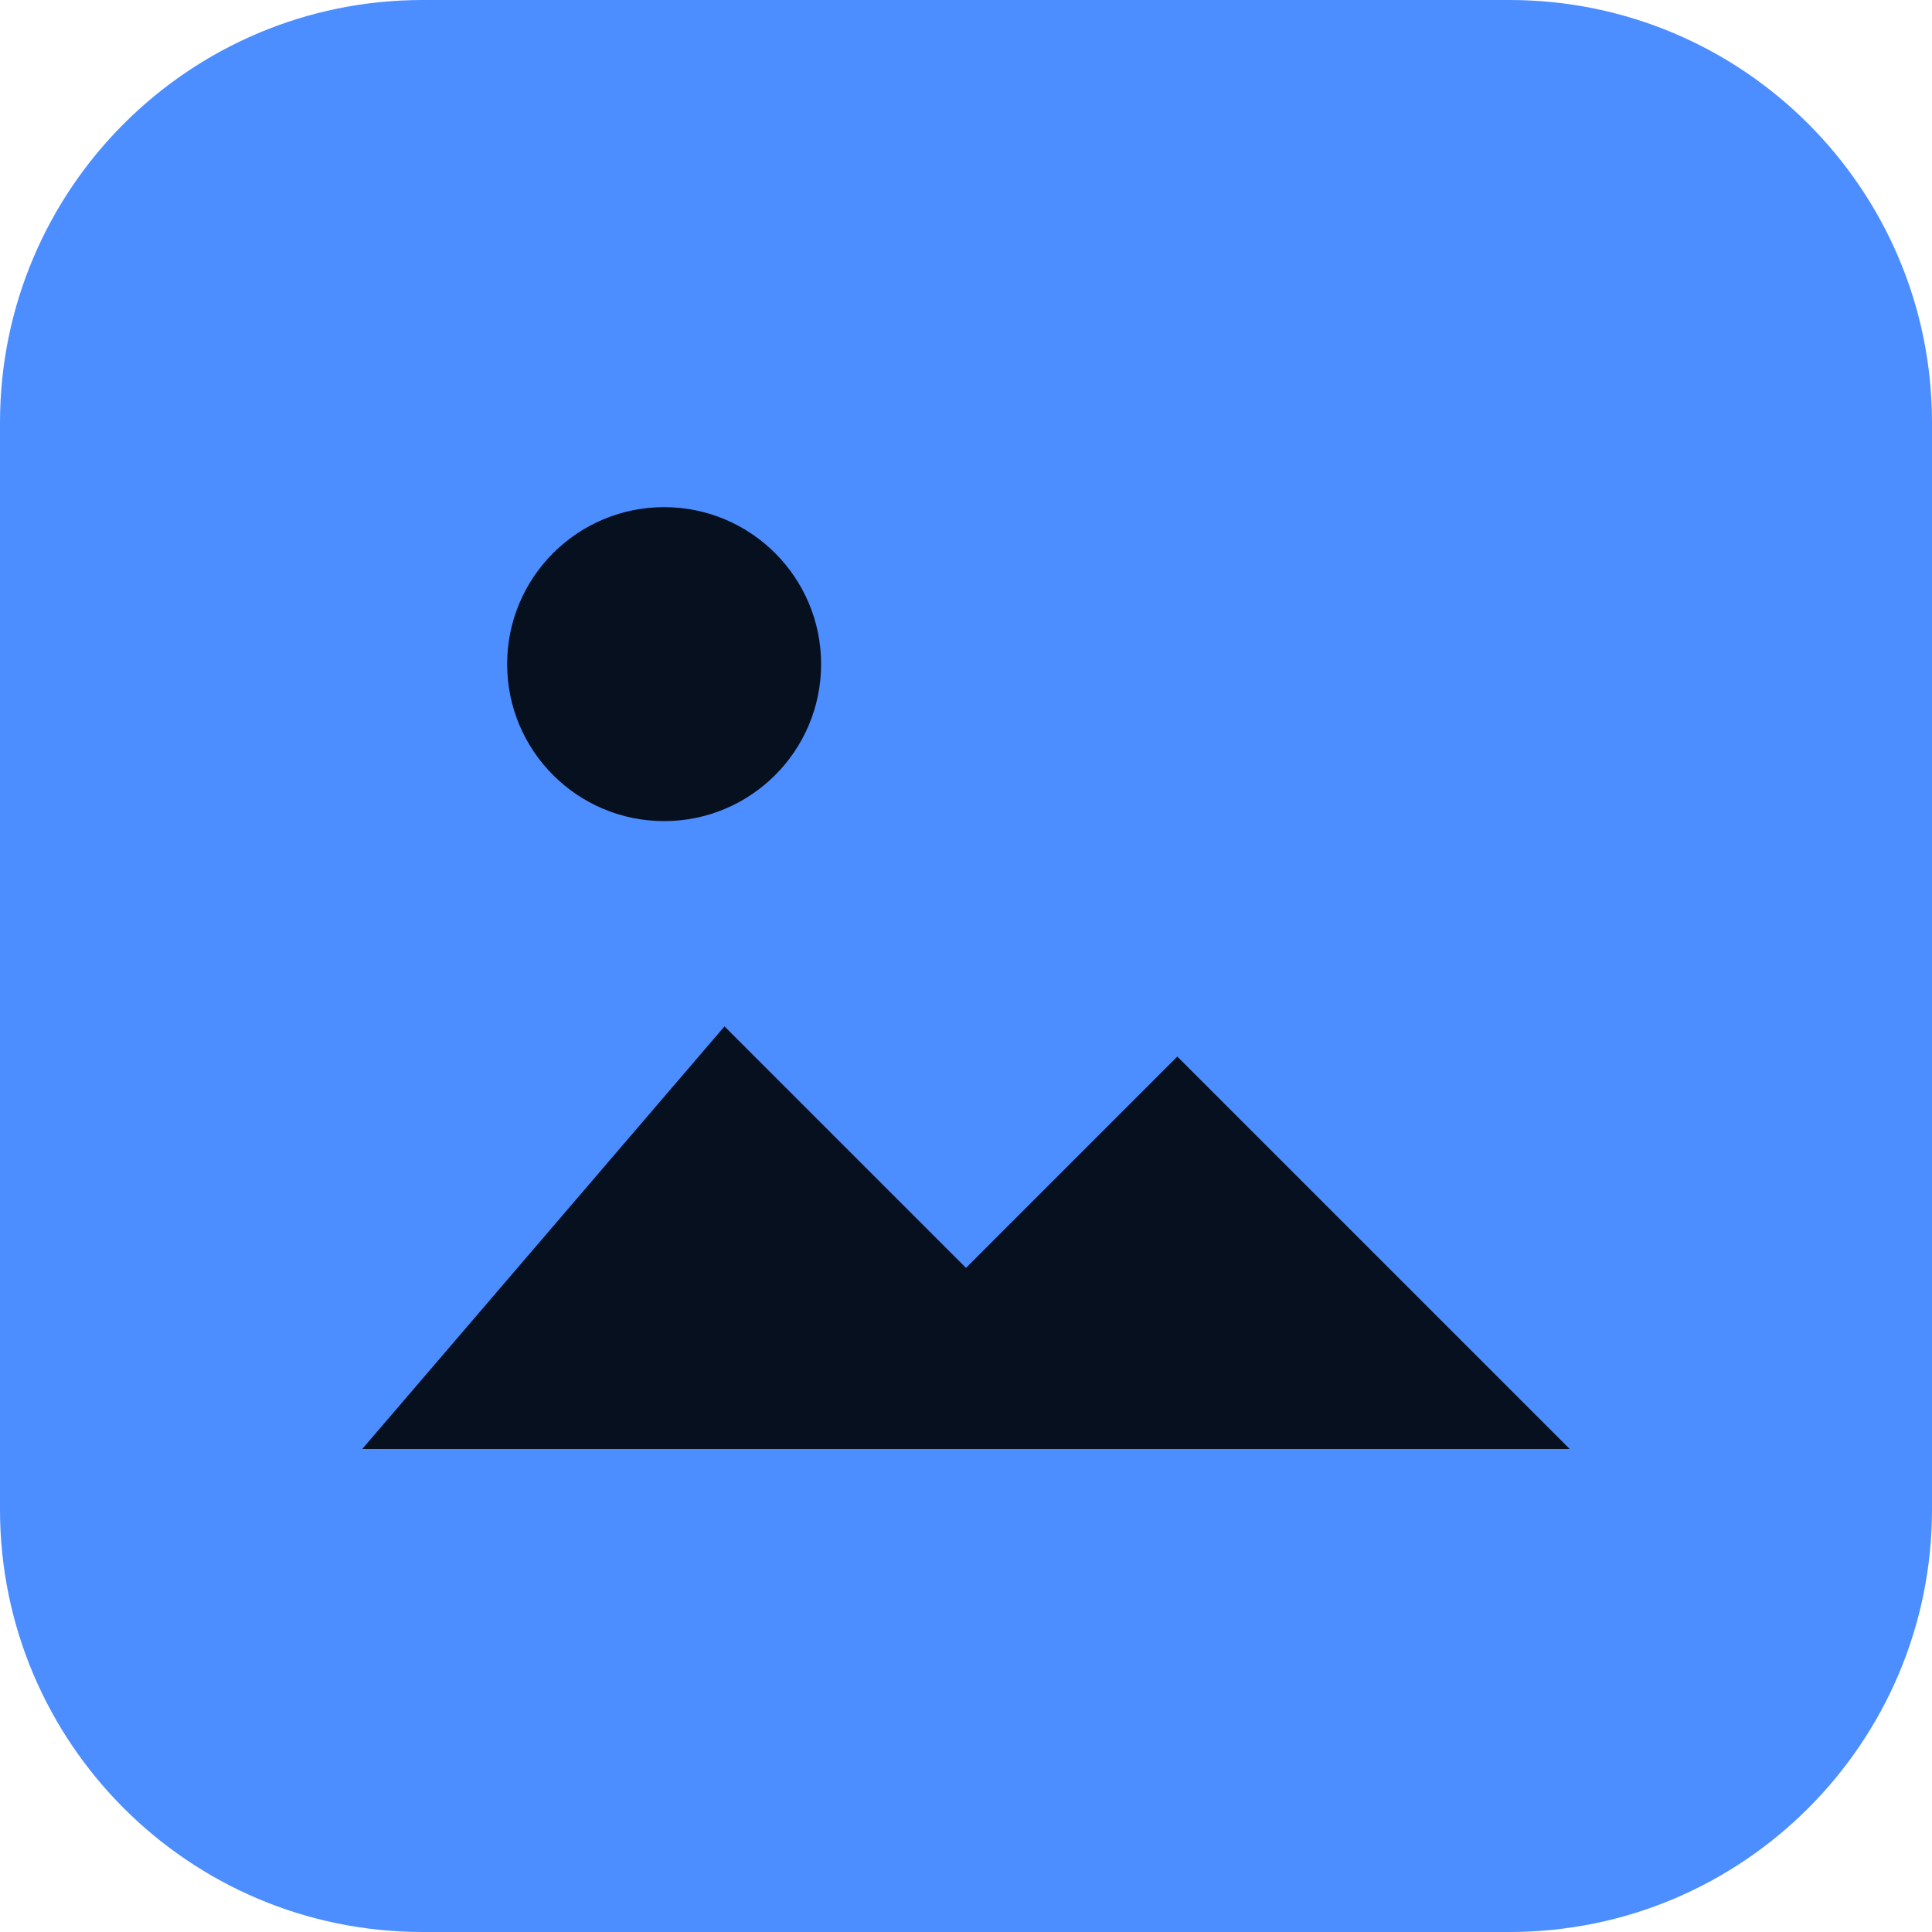
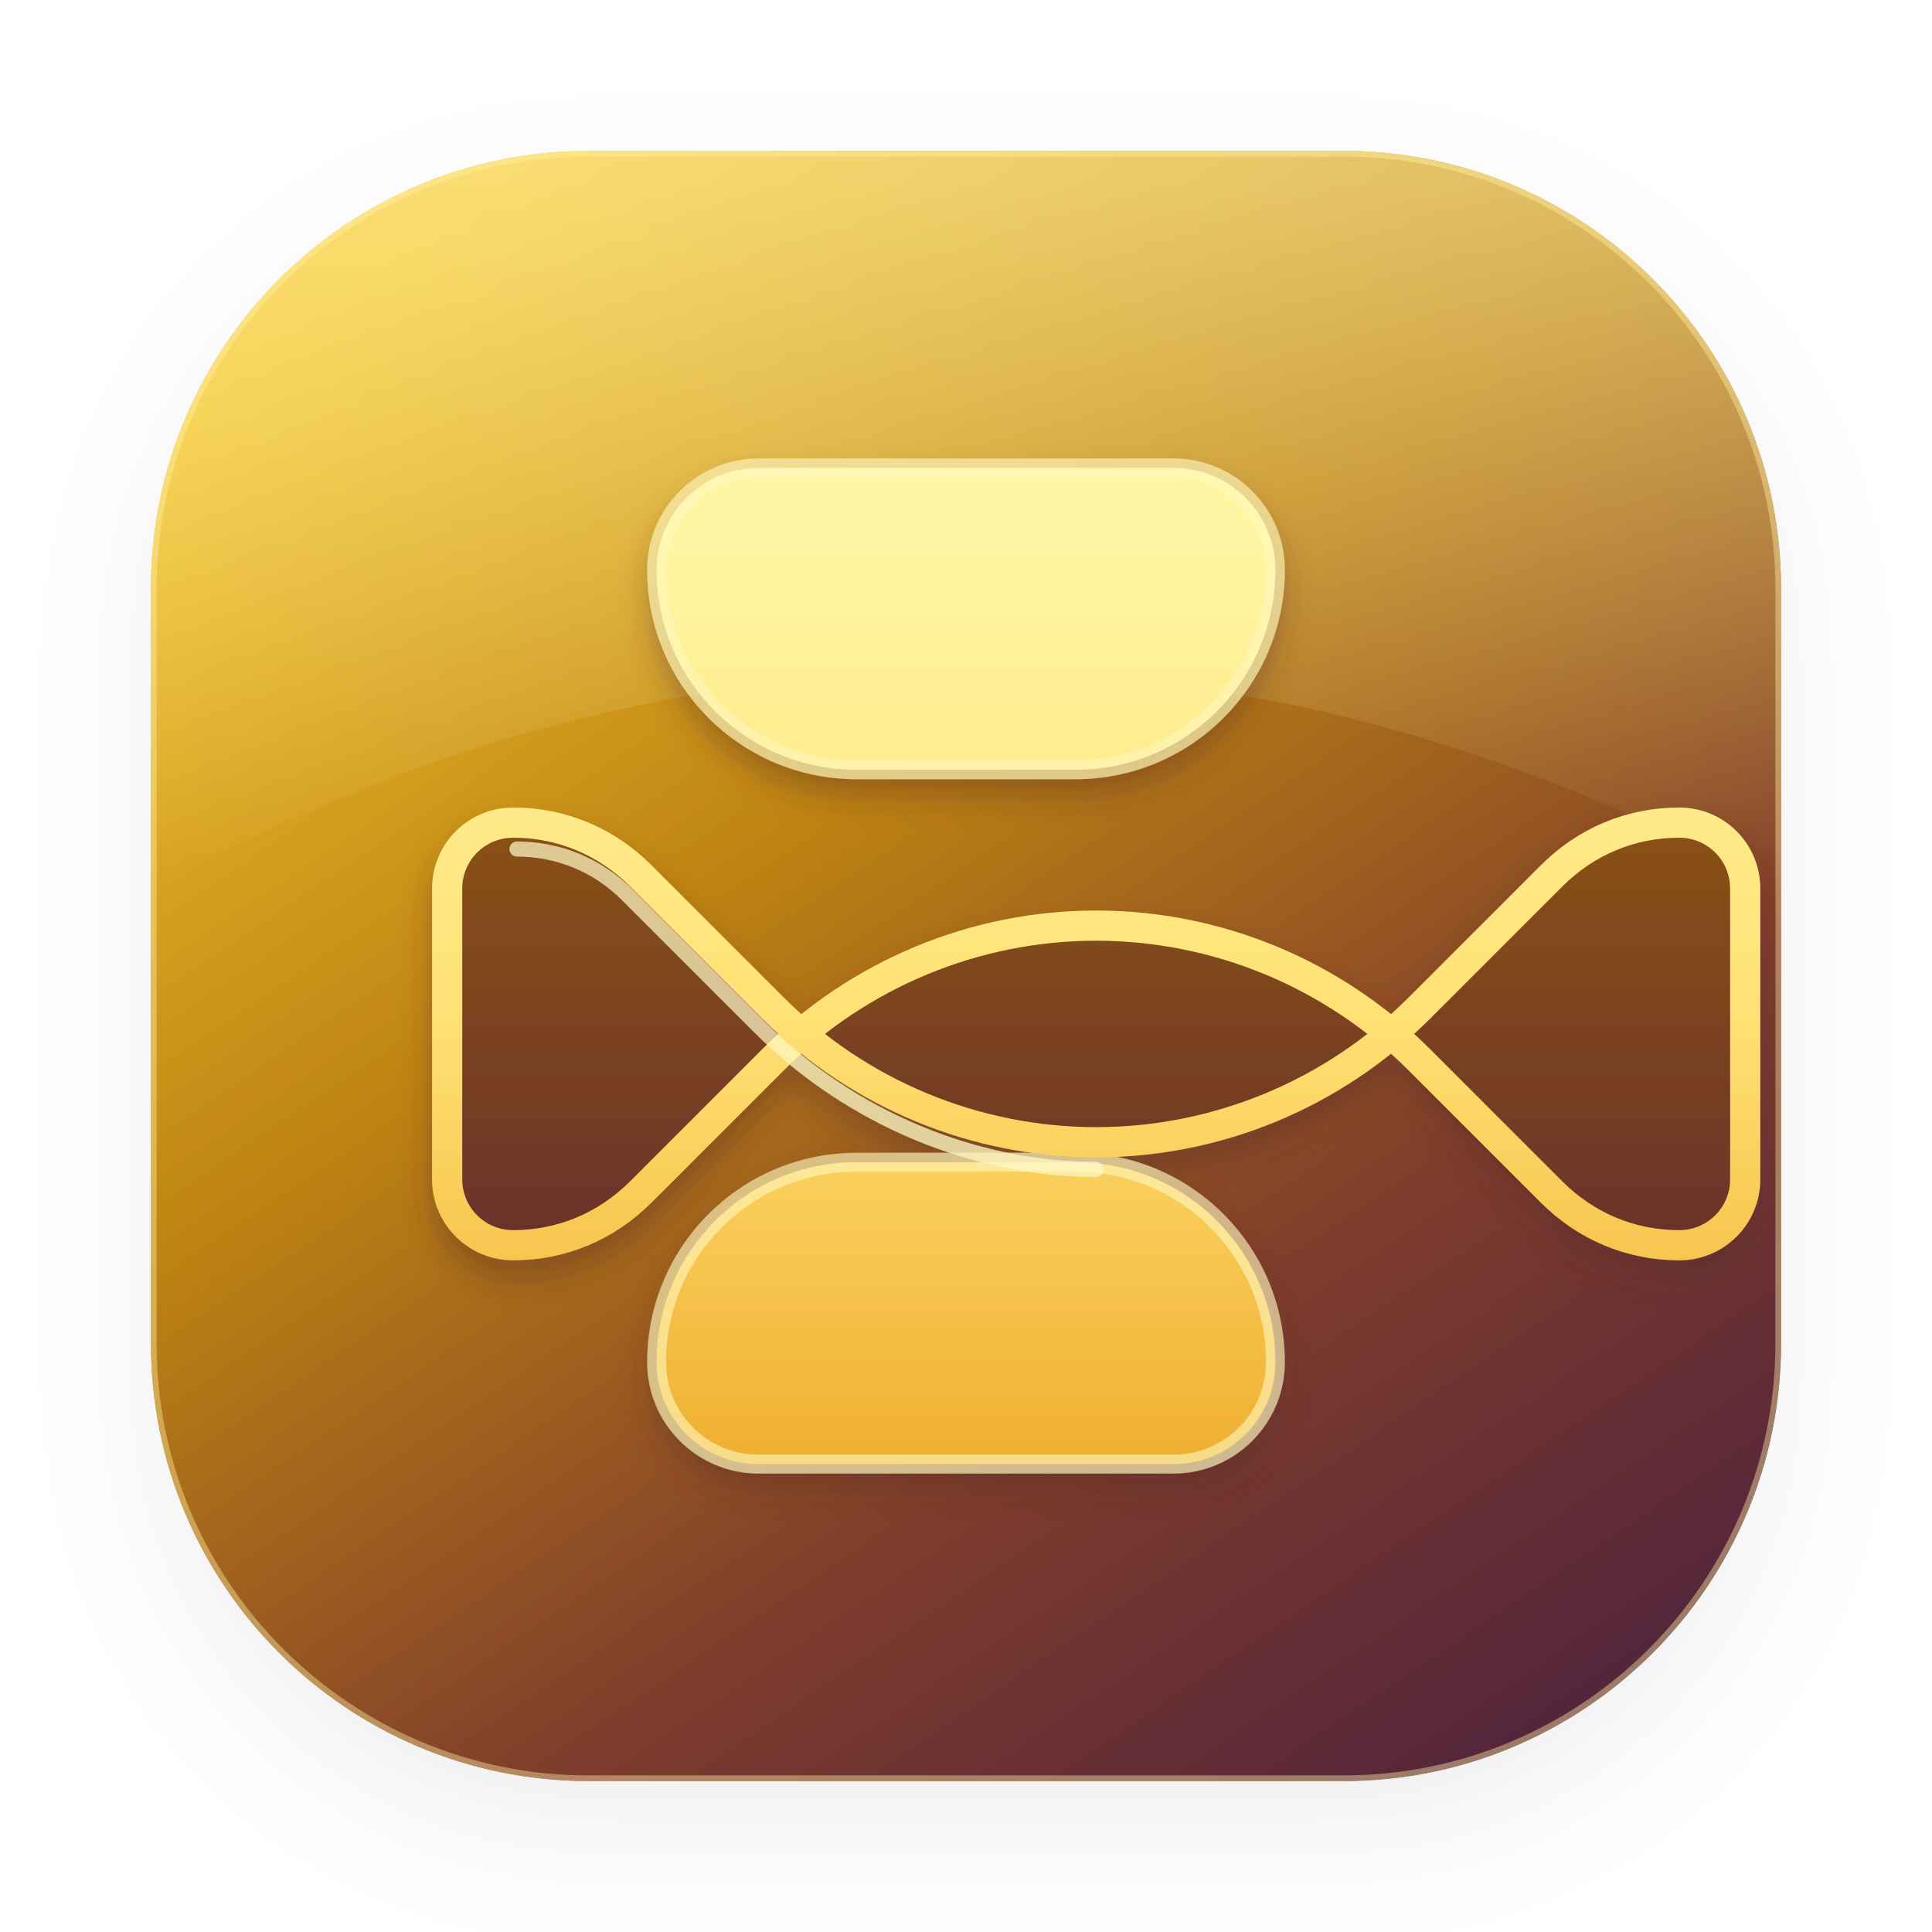
- <svg xmlns="http://www.w3.org/2000/svg" viewBox="0 0 32 32" role="img" aria-label="Image Compressor">
-   <rect width="32" height="32" rx="7" fill="#4c8dff" />
-   <circle cx="11" cy="11" r="2.6" fill="#06101f" />
-   <path d="M6 24l6-7 4 4 3.5-3.5L26 24z" fill="#06101f" />
+ <svg xmlns="http://www.w3.org/2000/svg" viewBox="0 0 512 512" role="img" aria-labelledby="title desc">
+   <defs>
+     <linearGradient id="surface" x1="112" y1="62" x2="390" y2="472" gradientUnits="userSpaceOnUse">
+       <stop offset="0" stop-color="#f4c72e" />
+       <stop offset="0.38" stop-color="#bd8212" />
+       <stop offset="0.72" stop-color="#7e3c2c" />
+       <stop offset="1" stop-color="#54253b" />
+     </linearGradient>
+     <linearGradient id="sheen" x1="256" y1="48" x2="256" y2="236" gradientUnits="userSpaceOnUse">
+       <stop stop-color="#fff6bd" stop-opacity="0.46" />
+       <stop offset="1" stop-color="#fff6bd" stop-opacity="0" />
+     </linearGradient>
+     <linearGradient id="glyph" x1="256" y1="142" x2="256" y2="402" gradientUnits="userSpaceOnUse">
+       <stop stop-color="#fff6a4" />
+       <stop offset="0.48" stop-color="#ffe276" />
+       <stop offset="1" stop-color="#eea927" />
+     </linearGradient>
+     <linearGradient id="glyphShadow" x1="256" y1="200" x2="256" y2="354" gradientUnits="userSpaceOnUse">
+       <stop stop-color="#8f5711" />
+       <stop offset="1" stop-color="#632b31" />
+     </linearGradient>
+     <clipPath id="tileClip">
+       <rect x="40" y="40" width="432" height="432" rx="116" />
+     </clipPath>
+     <filter id="tileShadow" x="-20%" y="-20%" width="140%" height="150%">
+       <feDropShadow dx="0" dy="14" stdDeviation="16" flood-color="#301b29" flood-opacity="0.28" />
+     </filter>
+     <filter id="glyphShadowFilter" x="-20%" y="-20%" width="140%" height="150%">
+       <feDropShadow dx="0" dy="5" stdDeviation="4" flood-color="#5c2a22" flood-opacity="0.42" />
+     </filter>
+   </defs>
+   <rect x="40" y="40" width="432" height="432" rx="116" fill="#3d1c31" opacity="0.25" filter="url(#tileShadow)" />
+   <g id="app-icon" clip-path="url(#tileClip)">
+     <rect x="40" y="40" width="432" height="432" fill="url(#surface)" />
+     <path d="M40 40h432v196c-72-40-143-58-216-58S112 196 40 236V40Z" fill="url(#sheen)" />
+     <rect x="40.75" y="40.75" width="430.5" height="430.5" rx="115.25" fill="none" stroke="#fff1a4" stroke-opacity="0.42" stroke-width="1.5" />
+     <g filter="url(#glyphShadowFilter)">
+       <path d="M174 151c0-14.9 12.1-27 27-27h110c14.9 0 27 12.1 27 27 0 29.3-23.7 53-53 53h-58c-29.3 0-53-23.7-53-53Z" fill="url(#glyph)" stroke="#fff6bd" stroke-opacity="0.62" stroke-width="5" />
+       <path d="M174 361c0 14.9 12.1 27 27 27h110c14.9 0 27-12.1 27-27 0-29.3-23.7-53-53-53h-58c-29.3 0-53 23.7-53 53Z" fill="url(#glyph)" stroke="#fff6bd" stroke-opacity="0.62" stroke-width="5" />
+       <path d="M136 218c12.8 0 24.7 5 33.8 14.1l35.1 35.1c22.7 22.7 53.5 35.5 85.6 35.5s62.9-12.8 85.6-35.5l35.1-35.1c9.1-9.1 21-14.1 33.8-14.1 9.7 0 17.5 7.8 17.5 17.5v77c0 9.7-7.8 17.5-17.5 17.5-12.8 0-24.7-5-33.8-14.1l-35.1-35.1c-22.7-22.7-53.5-35.5-85.6-35.5s-62.9 12.8-85.6 35.5l-35.1 35.1c-9.1 9.1-21 14.1-33.8 14.1-9.7 0-17.5-7.8-17.5-17.5v-77c0-9.7 7.8-17.5 17.5-17.5Z" fill="url(#glyphShadow)" stroke="url(#glyph)" stroke-width="8" stroke-linejoin="round" />
+       <path d="M137 225c11 0 21.4 4.3 29.2 12.1l35.1 35.1c24.3 24.3 57.2 37.7 89.2 37.7" fill="none" stroke="#fff7c5" stroke-opacity="0.72" stroke-width="4" stroke-linecap="round" />
+     </g>
+   </g>
</svg>
